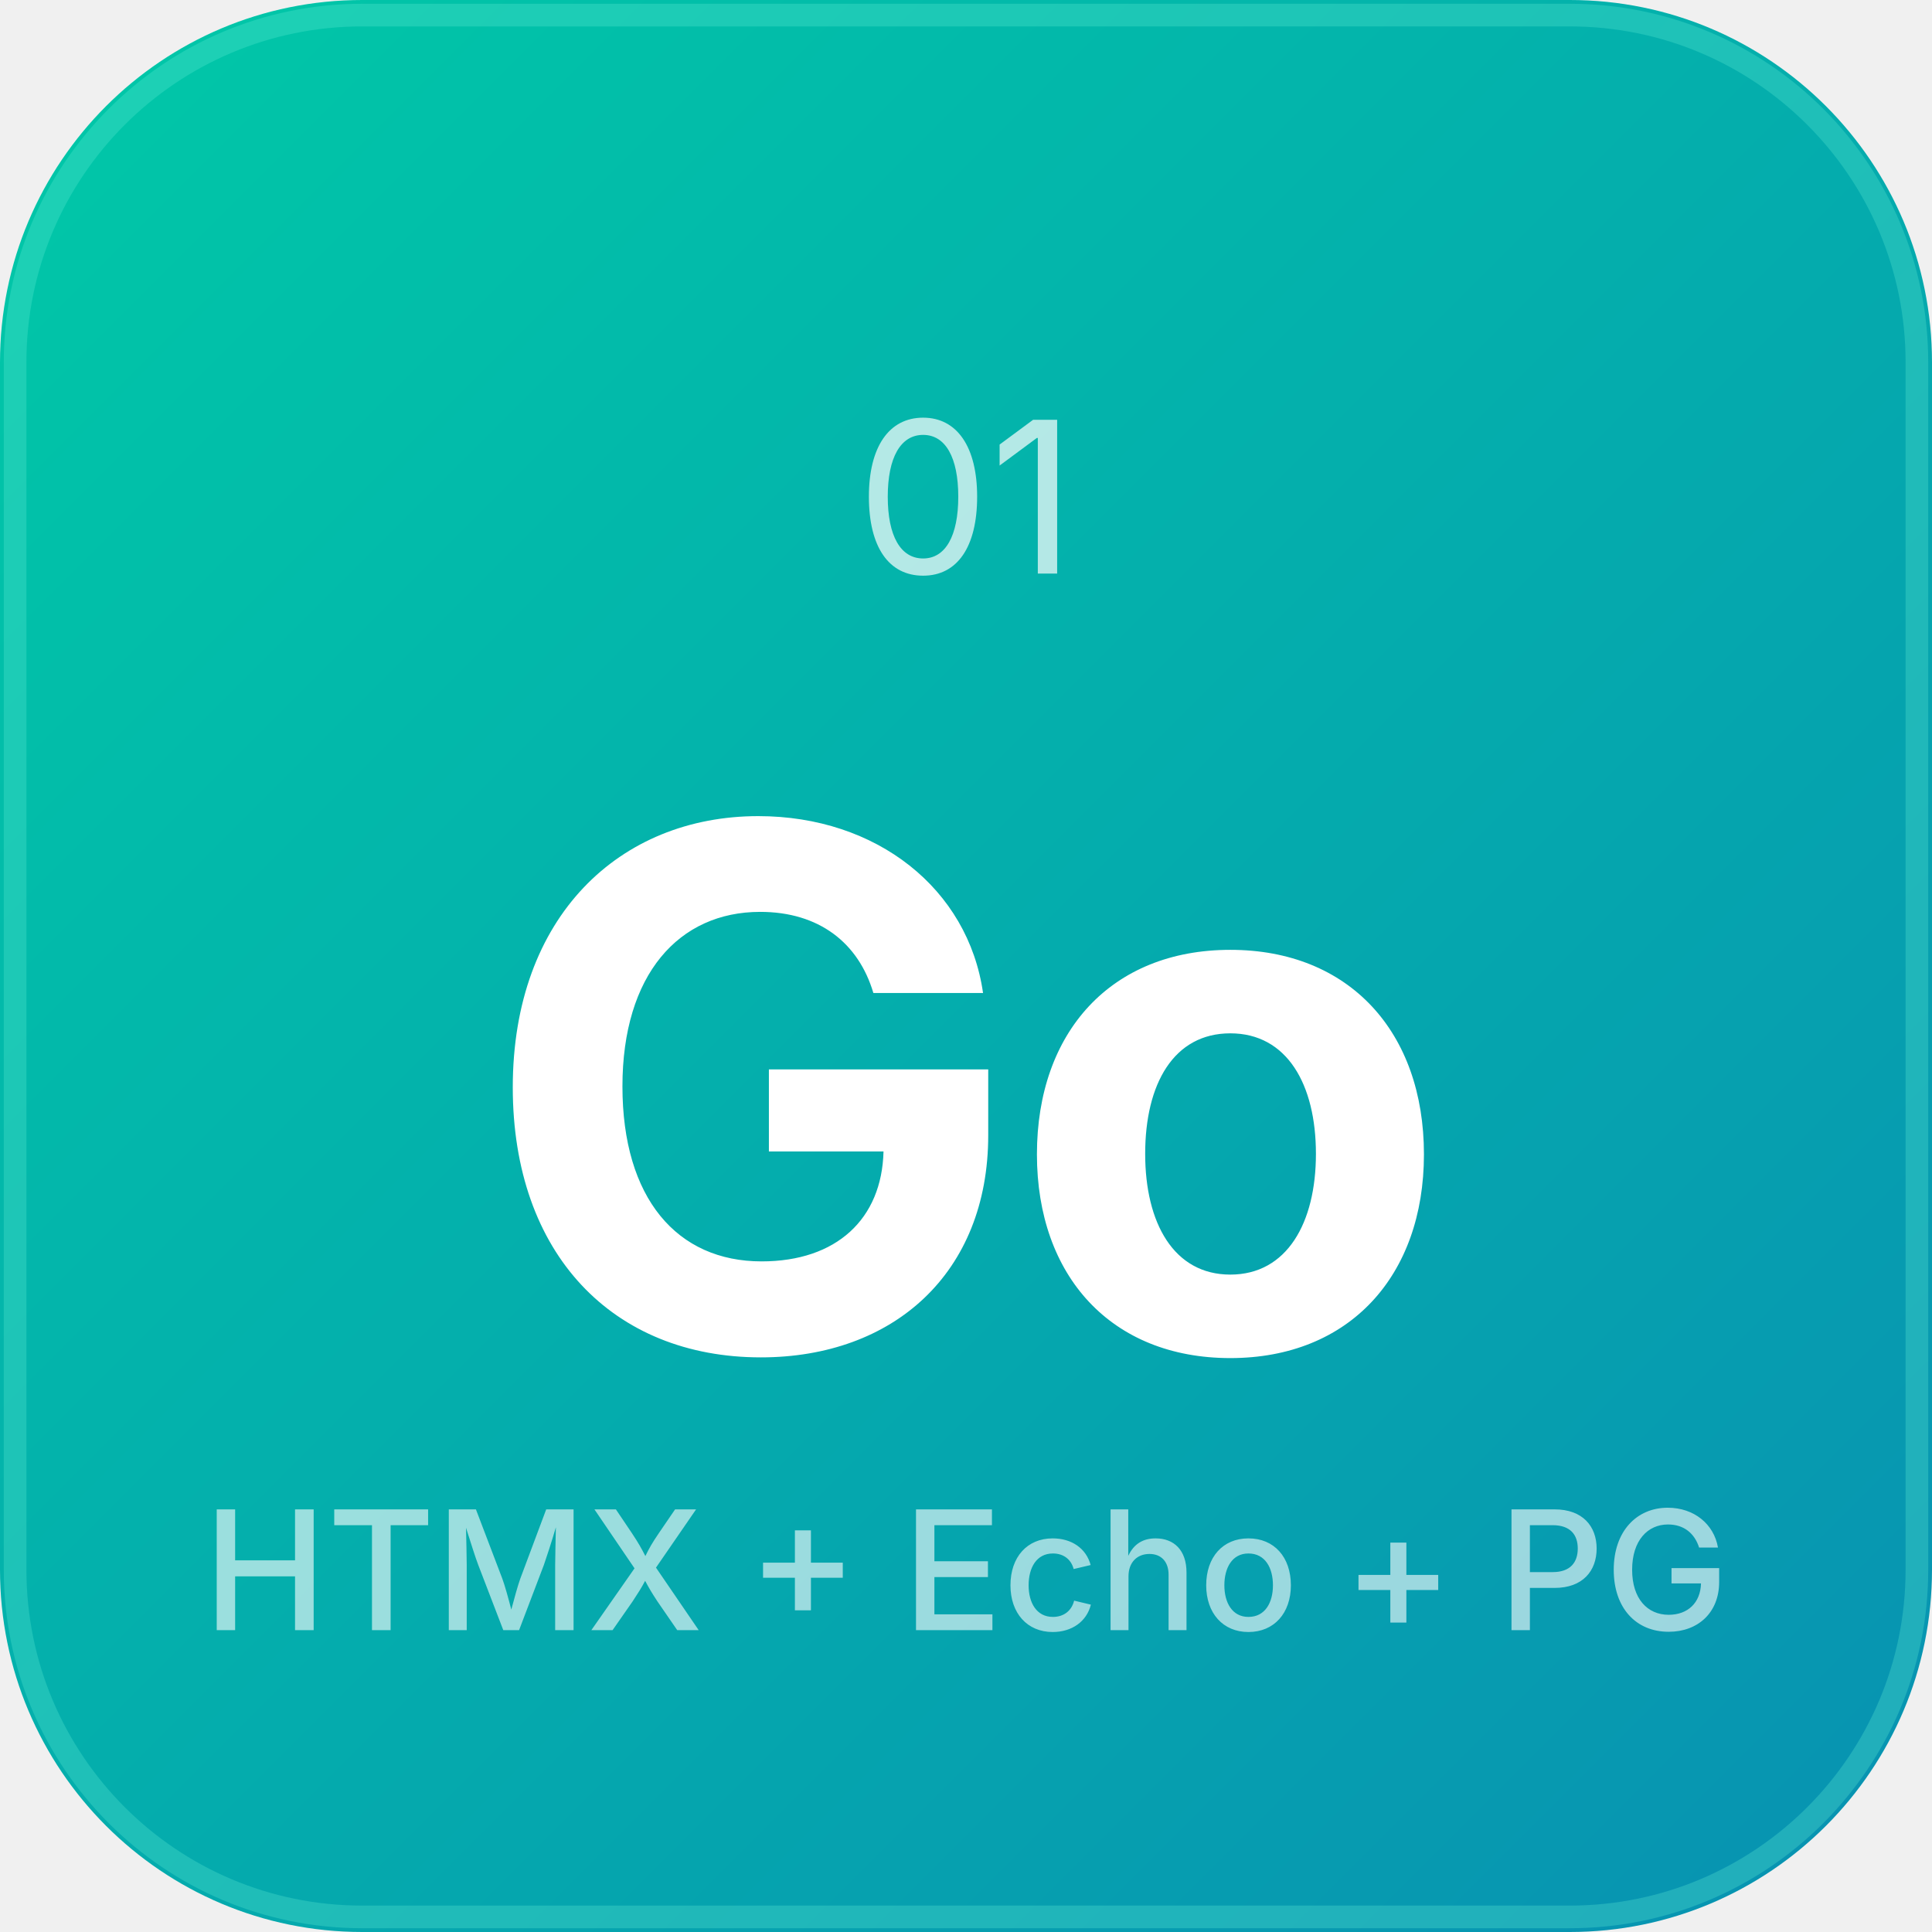
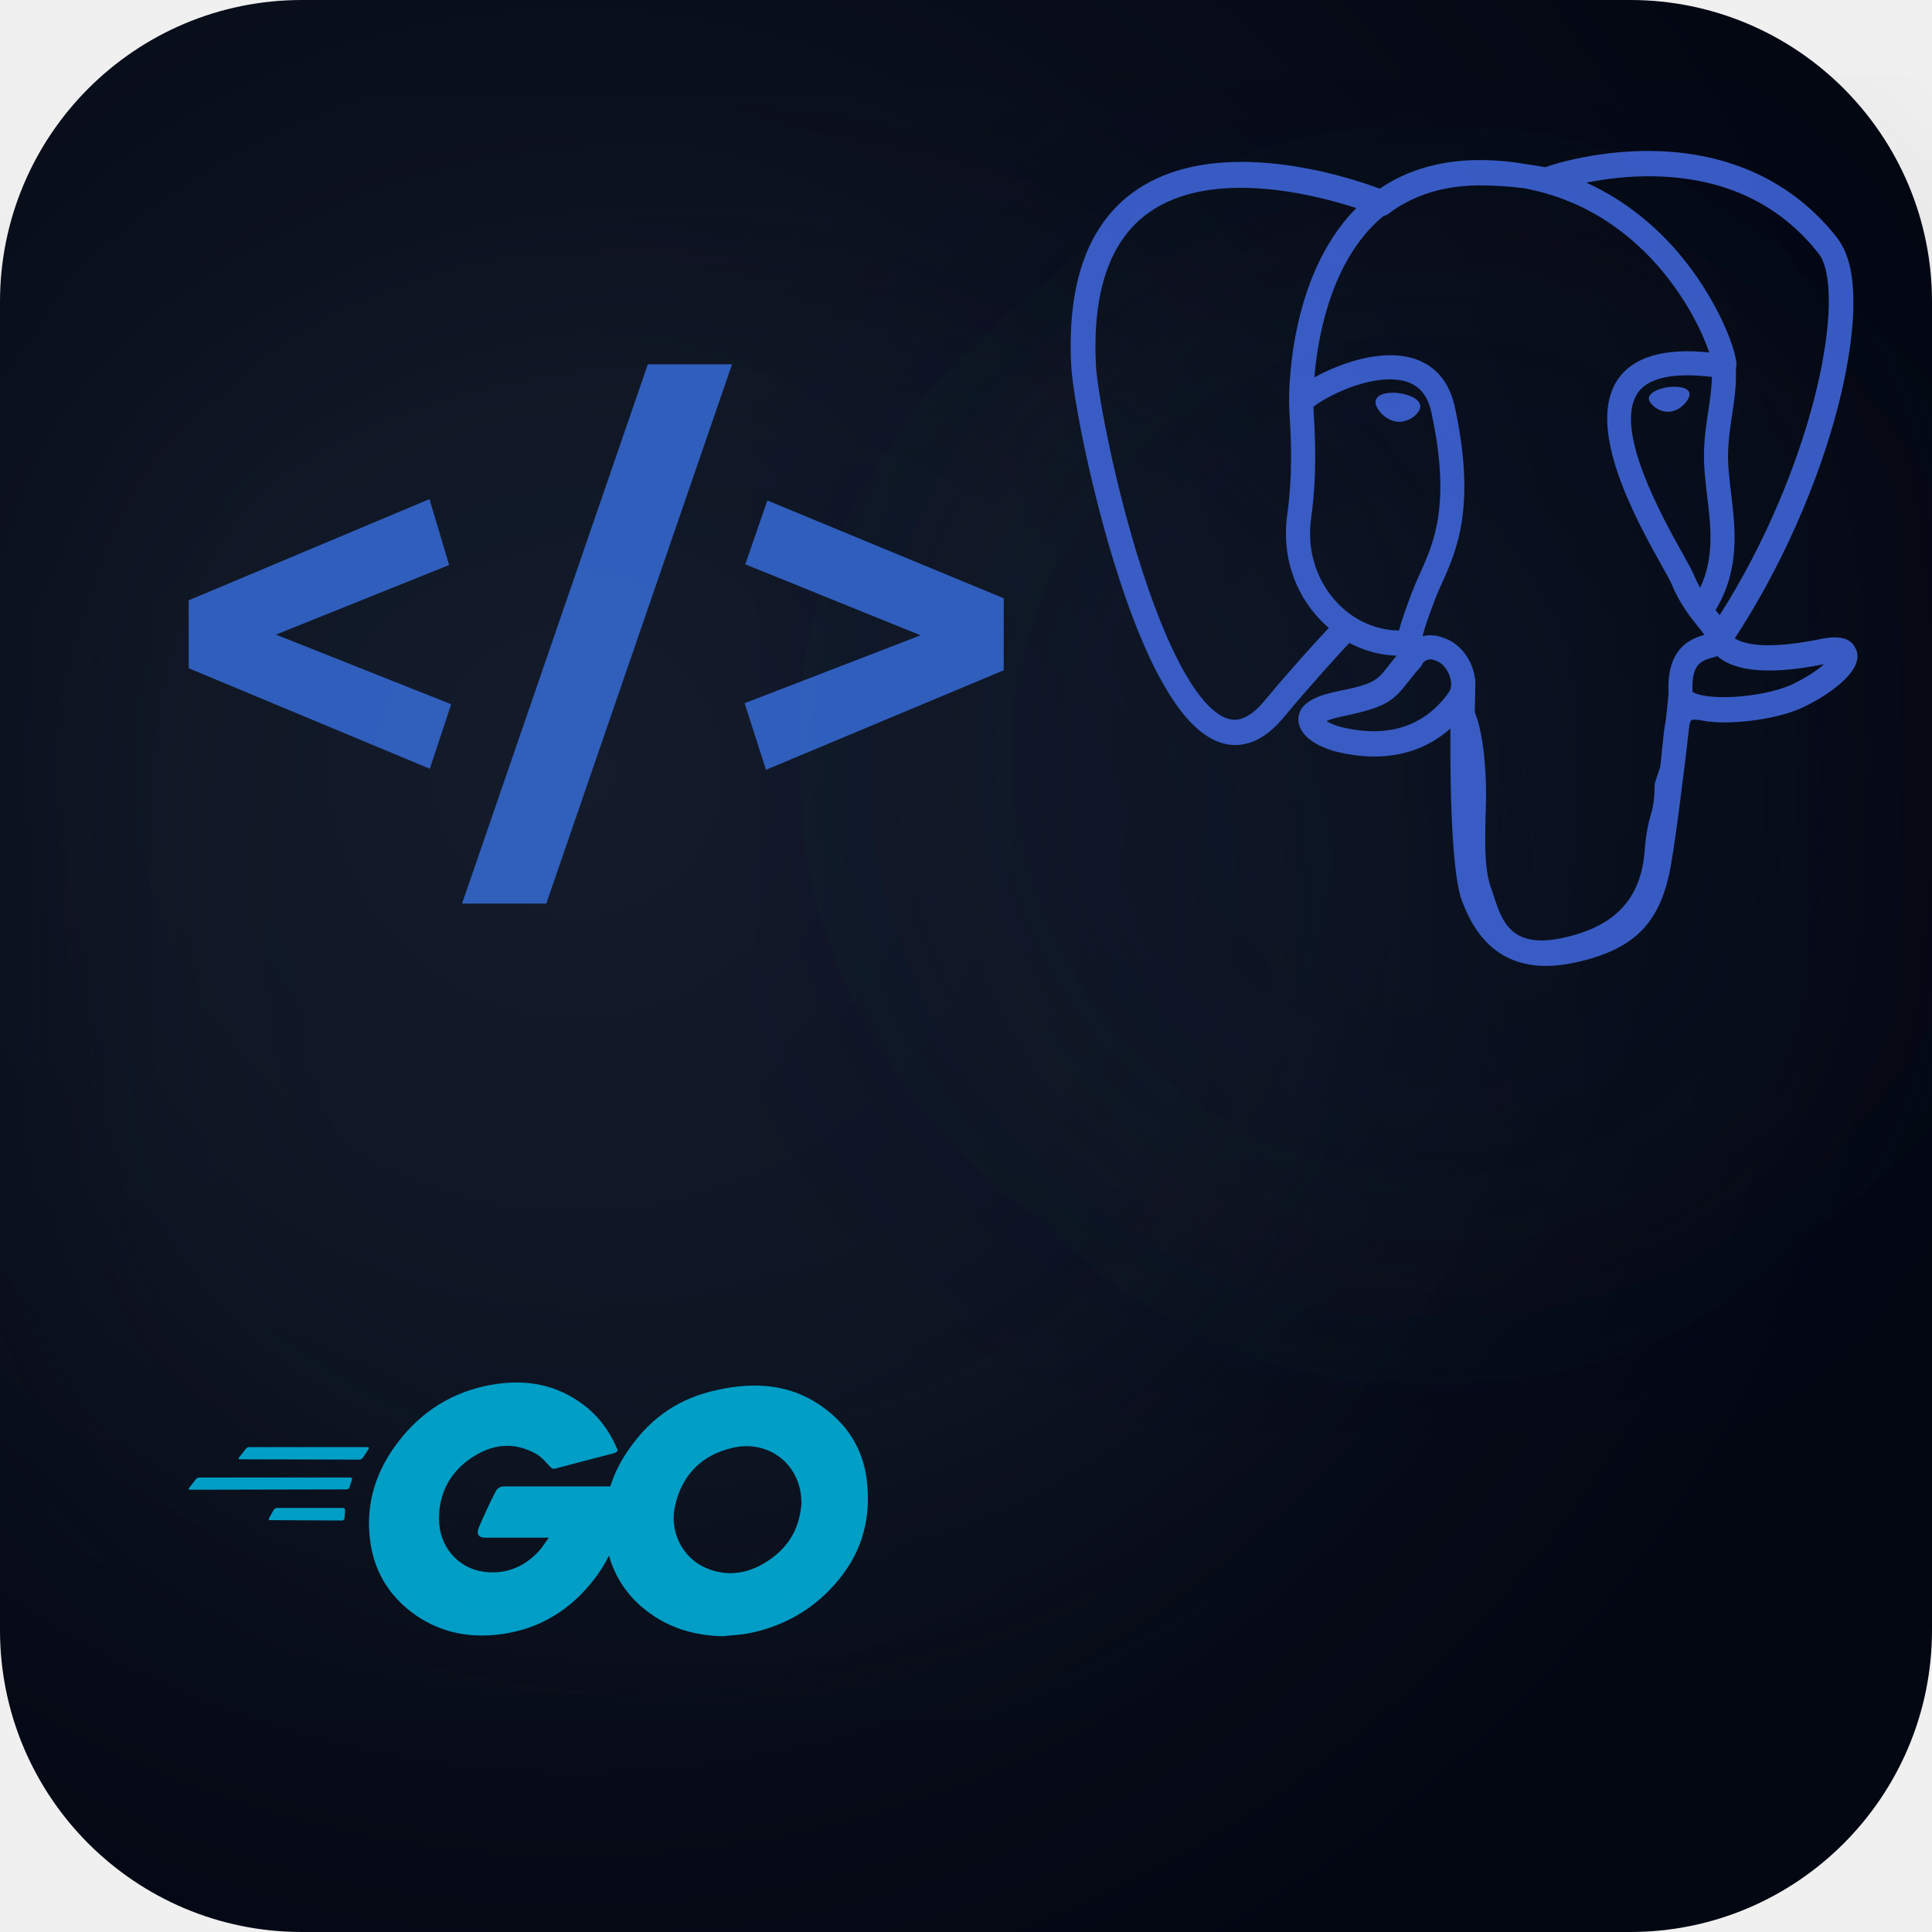
- <svg xmlns="http://www.w3.org/2000/svg" viewBox="0 0 128 128" width="128" height="128">
+ <svg xmlns="http://www.w3.org/2000/svg" viewBox="0 0 512 512" width="512" height="512">
  <defs>
-     <linearGradient id="bg" x1="0%" y1="0%" x2="100%" y2="100%">
-       <stop offset="0%" stop-color="#00c9a7" />
-       <stop offset="100%" stop-color="#0891b2" />
-     </linearGradient>
+     <radialGradient id="bg-r" cx="30%" cy="40%" r="70%">
+       <stop offset="0%" style="stop-color:#111827" />
+       <stop offset="100%" style="stop-color:#030712" />
+     </radialGradient>
+     <filter id="g">
+       <feGaussianBlur in="SourceGraphic" stdDeviation="40" />
+     </filter>
  </defs>
-   <rect width="128" height="128" rx="24" fill="url(#bg)" />
-   <rect x="1" y="1" width="126" height="126" rx="23" fill="none" stroke="#5eead4" stroke-width="1.5" opacity="0.3" />
-   <text x="64" y="38" text-anchor="middle" font-family="'Inter', 'Helvetica Neue', Arial, sans-serif" font-size="14" font-weight="400" fill="#ffffff" opacity="0.7">01</text>
-   <text x="64" y="72" text-anchor="middle" dominant-baseline="central" font-family="'Inter', 'Helvetica Neue', Arial, sans-serif" font-size="48" font-weight="700" fill="#ffffff" letter-spacing="-1">Go</text>
-   <text x="64" y="108" text-anchor="middle" font-family="'Inter', 'Helvetica Neue', Arial, sans-serif" font-size="11" font-weight="500" fill="#ffffff" opacity="0.6">HTMX + Echo + PG</text>
+   <rect width="512" height="512" rx="80" fill="url(#bg-r)" />
+   <ellipse cx="180" cy="240" rx="200" ry="180" fill="#1e293b" opacity="0.2" filter="url(#g)" />
+   <ellipse cx="380" cy="200" rx="150" ry="150" fill="#0f172a" opacity="0.3" filter="url(#g)" />
+   <g transform="translate(50, 60) scale(9)" fill="#3366CC" opacity="0.9">
+     <path d="M0 13.01v-2l7.09-2.98.58 1.94-5.1 2.05 5.16 2.05-.63 1.9Zm16.37 1.03 5.18-2-5.16-2.09.65-1.88L24 10.95v2.12L17 16zm-2.85-9.98H16l-5.47 15.88H8.05Z" />
+   </g>
+   <g transform="translate(280, 40) scale(9)" fill="#4169E1" opacity="0.85">
+     <path d="M23.559 14.723a.527.527 0 0 0-.056-.119c-.139-.263-.477-.342-1.007-.232-1.653.341-2.293.131-2.526-.019 1.342-2.048 2.445-4.522 3.041-6.83.271-1.051.798-3.524.122-4.732a1.564 1.564 0 0 0-.151-.235C21.693.909 19.801.025 17.51.001c-1.495-.016-2.771.346-3.116.479a9.449 9.449 0 0 0-.516-.082 8.044 8.044 0 0 0-1.311-.128c-1.182-.018-2.204.264-3.05.841-.857-.321-4.789-1.645-7.222.079C.936 2.153.309 3.873.43 6.304c.041.818.507 3.334 1.242 5.744.46 1.506.939 2.702 1.433 3.582.553.994 1.126 1.593 1.714 1.79.447.149 1.133.144 1.858-.728.801-.964 1.59-1.826 1.945-2.207.435.235.906.362 1.39.377a.057.057 0 0 0 0.0.004 11.031 11.031 0 0 0-.247.305c-.339.43-.409.52-1.5.744-.31.064-1.134.234-1.146.811-.003.122.033.231.092.327.227.423.922.61 1.015.633 1.335.334 2.504.092 3.371-.679-.017 2.231.077 4.417.345 5.087.221.553.762 1.905 2.469 1.904.251 0 .526-.029.83-.094 1.782-.382 2.556-1.17 2.855-2.906.15-.871.402-2.875.539-4.101.017-.07.036-.121.057-.136.001-.001.07-.047.427.031a.367.367 0 0 0 .044.007l.254.022.015.001c.847.038 1.911-.143 2.531-.431.644-.299 1.806-1.032 1.595-1.67zM2.371 11.877c-.744-2.436-1.178-4.885-1.212-5.572-.109-2.171.417-3.683 1.562-4.493 1.837-1.299 4.84-.541 6.108-.13-.003.003-.007.006-.01.009-2.024 2.044-1.976 5.536-1.971 5.75-0.0.082.007.199.016.359.035.587.1 1.68-.073 2.918-.161 1.15.194 2.276.973 3.089.081.084.165.163.252.237-.347.371-1.1 1.193-1.903 2.158-.568.682-.96.552-1.089.509-.392-.131-.813-.587-1.238-1.322-.48-.839-.964-2.032-1.415-3.513zm6.007 5.087c-.171-.043-.327-.113-.432-.177.089-.039.237-.09.483-.141 1.283-.264 1.482-.451 1.914-1.0.099-.126.212-.269.367-.443a.355.355 0 0 0 .074-.13c.171-.151.272-.11.437-.042.156.065.308.26.369.475.029.102.062.294-.045.444-.904 1.266-2.222 1.249-3.168 1.013zm2.094-3.988-.052.141c-.133.357-.257.688-.333 1.003-.667-.002-1.317-.287-1.81-.802-.628-.655-.913-1.566-.782-2.5.183-1.308.115-2.447.079-3.059-.005-.086-.009-.161-.012-.22.296-.262 1.666-.996 2.643-.772.446.102.718.406.831.928.585 2.704.077 3.831-.33 4.736-.084.187-.163.363-.231.545zm7.364 4.572c-.017.177-.036.376-.062.596l-.146.438a.355.355 0 0 0-.018.108c-.006.475-.054.649-.115.869-.063.229-.135.489-.179 1.058-.11 1.414-.878 2.227-2.417 2.557-1.516.325-1.784-.497-2.021-1.222a6.582 6.582 0 0 0-.077-.227c-.215-.586-.191-1.412-.157-2.555.017-.561-.025-1.901-.33-2.646.004-.293.011-.591.019-.892a.353.353 0 0 0-.015-.113 1.493 1.493 0 0 0-.044-.208c-.123-.428-.421-.787-.78-.935-.142-.059-.404-.167-.718-.087.067-.276.183-.588.309-.925l.053-.142c.059-.16.134-.326.213-.501.426-.948 1.011-2.245.377-5.177-.237-1.098-1.03-1.634-2.232-1.51-.721.075-1.38.365-1.709.532a5.672 5.672 0 0 0-.196.104c.092-1.106.439-3.174 1.736-4.482a4.031 4.031 0 0 1 .303-.276.353.353 0 0 0 .145-.064c.752-.571 1.694-.851 2.802-.833.409.007.802.034 1.174.081 1.939.354 3.244 1.447 4.036 2.383.814.962 1.255 1.931 1.431 2.454-1.323-.135-2.223.127-2.68.779-.993 1.419.543 4.173 1.281 5.496.135.243.252.452.289.541.24.583.551.971.779 1.255.07.087.137.171.189.245-.401.116-1.121.383-1.055 1.717-.012.156-.042.447-.083.815-.046.208-.07.46-.099.766zm.89-1.621c-.041-.832.269-.918.597-1.01a2.857 2.857 0 0 0 .135-.041 1.202 1.202 0 0 0 .134.103c.57.377 1.582.421 3.007.134-.202.177-.519.399-.953.601-.41.19-1.096.333-1.747.364-.72.034-1.086-.081-1.172-.151zm.57-9.271c-.006.351-.054.669-.105 1.002-.055.358-.112.727-.126 1.176-.014.437.04.891.093 1.33.107.887.216 1.8-.207 2.701a3.527 3.527 0 0 1-.188-.386c-.053-.128-.167-.333-.325-.616-.616-1.104-2.057-3.69-1.319-4.745.38-.543 1.341-.566 2.178-.463zm.228 7.014a12.376 12.376 0 0 0-.085-.107l-.035-.044c.726-1.2.584-2.386.458-3.438-.052-.432-.101-.84-.088-1.223.013-.406.067-.754.118-1.091.064-.415.129-.844.111-1.351.013-.053.019-.116.012-.19-.046-.485-.6-1.938-1.729-3.253-.608-.707-1.49-1.497-2.689-2.039.525-.107 1.233-.203 2.024-.186 2.051.046 3.675.814 4.824 2.282a.908.908 0 0 1 .067.1c.723 1.356-.276 6.275-2.987 10.54zm-8.817-6.116c-.025.179-.309.422-.621.422a.582.582 0 0 1-.081-.006c-.187-.026-.377-.144-.506-.316-.046-.06-.12-.178-.105-.284.005-.04.026-.099.092-.149.118-.089.352-.123.61-.087.316.044.643.194.611.419zm7.931-.411c.011.079-.049.201-.153.31-.068.072-.212.196-.408.223a.546.546 0 0 1-.075.005c-.293 0-.541-.234-.561-.372-.024-.176.264-.311.561-.352.297-.041.611.009.636.185z" />
+   </g>
+   <g transform="translate(50, 310) scale(7.5)" fill="#00ADD8" opacity="0.9">
+     <path d="M1.811 10.231c-.047 0-.058-.023-.035-.059l.246-.315c.023-.035.081-.058.128-.058h4.172c.046 0 .058.035.035.07l-.199.303c-.023.036-.082.07-.117.07zM.047 11.306c-.047 0-.059-.023-.035-.058l.245-.316c.023-.035.082-.058.129-.058h5.328c.047 0 .07.035.058.07l-.093.28c-.012.047-.058.07-.105.07zm2.828 1.075c-.047 0-.059-.035-.035-.07l.163-.292c.023-.035.07-.07.117-.07h2.337c.047 0 .07.035.07.082l-.023.28c0 .047-.047.082-.082.082zm12.129-2.36c-.736.187-1.239.327-1.963.514-.176.046-.187.058-.34-.117-.174-.199-.303-.327-.548-.444-.737-.362-1.45-.257-2.115.175-.795.514-1.204 1.274-1.192 2.22.011.935.654 1.706 1.577 1.835.795.105 1.46-.175 1.987-.77.105-.13.198-.27.315-.434H10.47c-.245 0-.304-.152-.222-.35.152-.362.432-.97.596-1.274a.315.315 0 01.292-.187h4.253c-.023.316-.023.631-.07.947a4.983 4.983 0 01-.958 2.29c-.841 1.11-1.94 1.8-3.33 1.986-1.145.152-2.209-.07-3.143-.77-.865-.655-1.356-1.52-1.484-2.595-.152-1.274.222-2.419.993-3.424.83-1.086 1.928-1.776 3.272-2.02 1.098-.2 2.15-.07 3.096.571.62.41 1.063.97 1.356 1.648.07.105.023.164-.117.2m3.868 6.461c-1.064-.024-2.034-.328-2.852-1.029a3.665 3.665 0 01-1.262-2.255c-.21-1.32.152-2.489.947-3.529.853-1.122 1.881-1.706 3.272-1.95 1.192-.21 2.314-.095 3.33.595.923.63 1.496 1.484 1.648 2.605.198 1.578-.257 2.863-1.344 3.962-.771.783-1.718 1.273-2.805 1.495-.315.06-.63.07-.934.106zm2.78-4.72c-.011-.153-.011-.27-.034-.387-.21-1.157-1.274-1.81-2.384-1.554-1.087.245-1.788.935-2.045 2.033-.21.912.234 1.835 1.075 2.21.643.28 1.285.244 1.905-.07.923-.48 1.425-1.228 1.484-2.233z" />
+   </g>
</svg>
